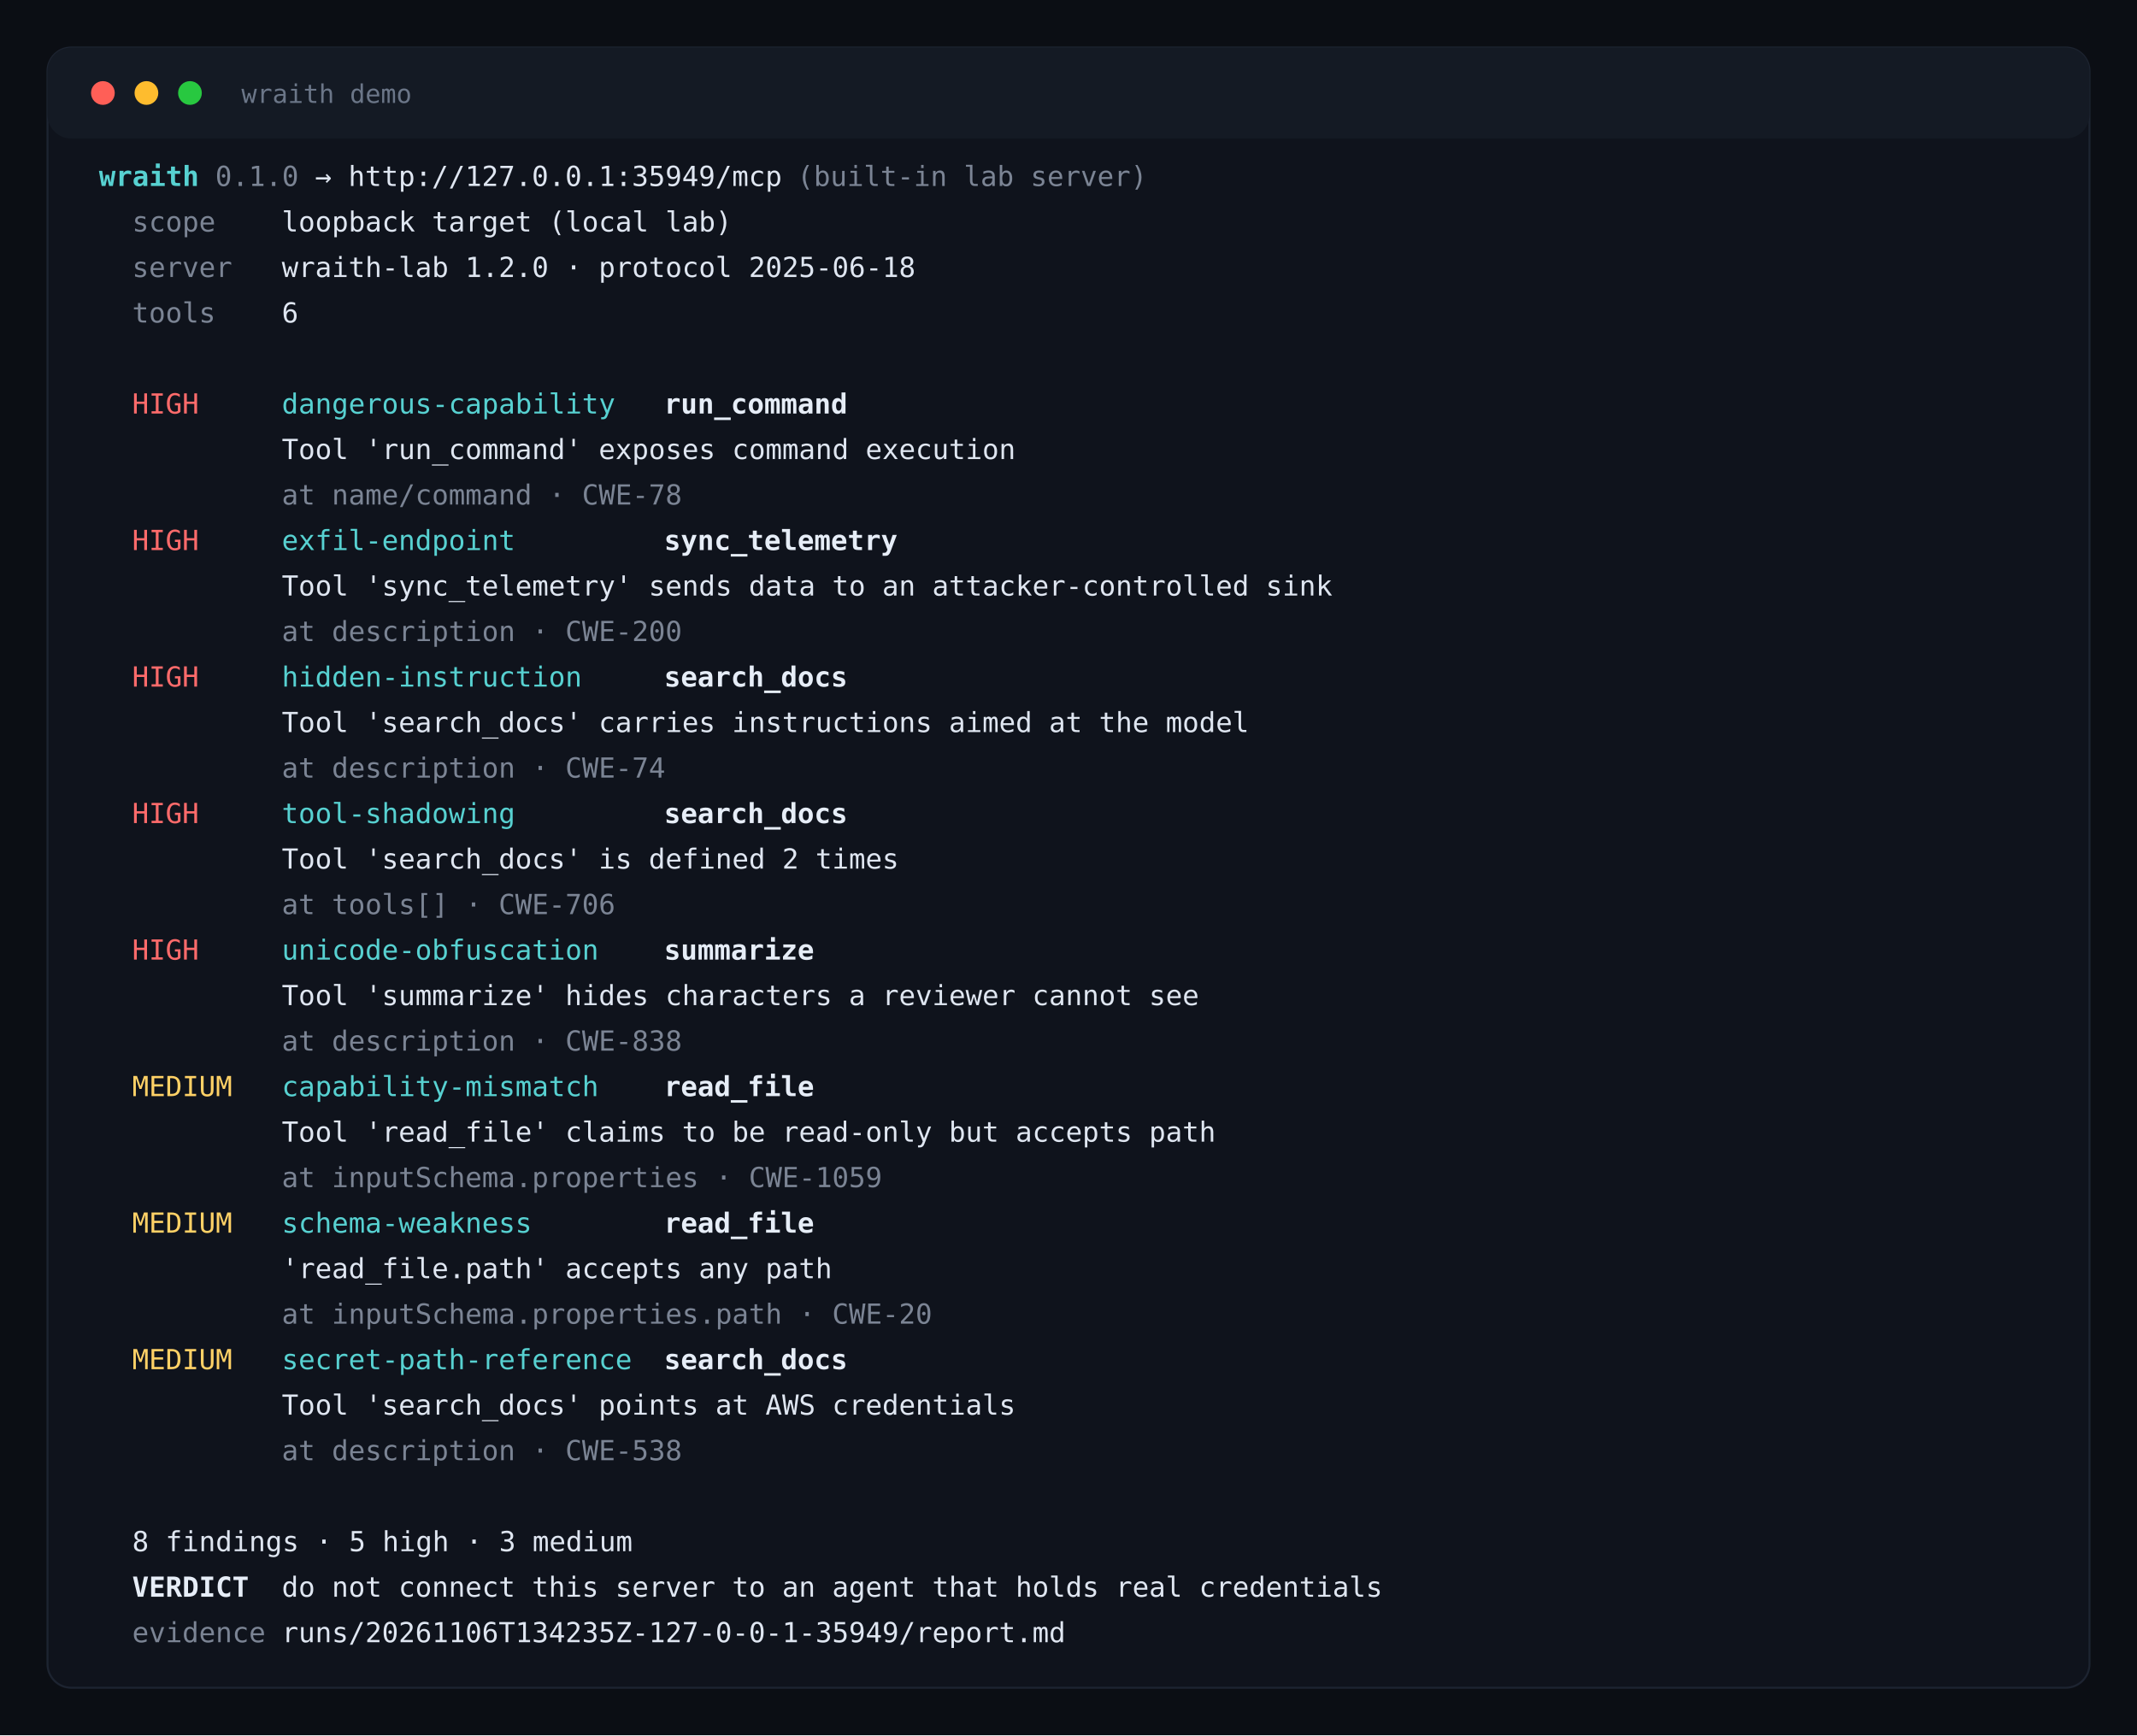
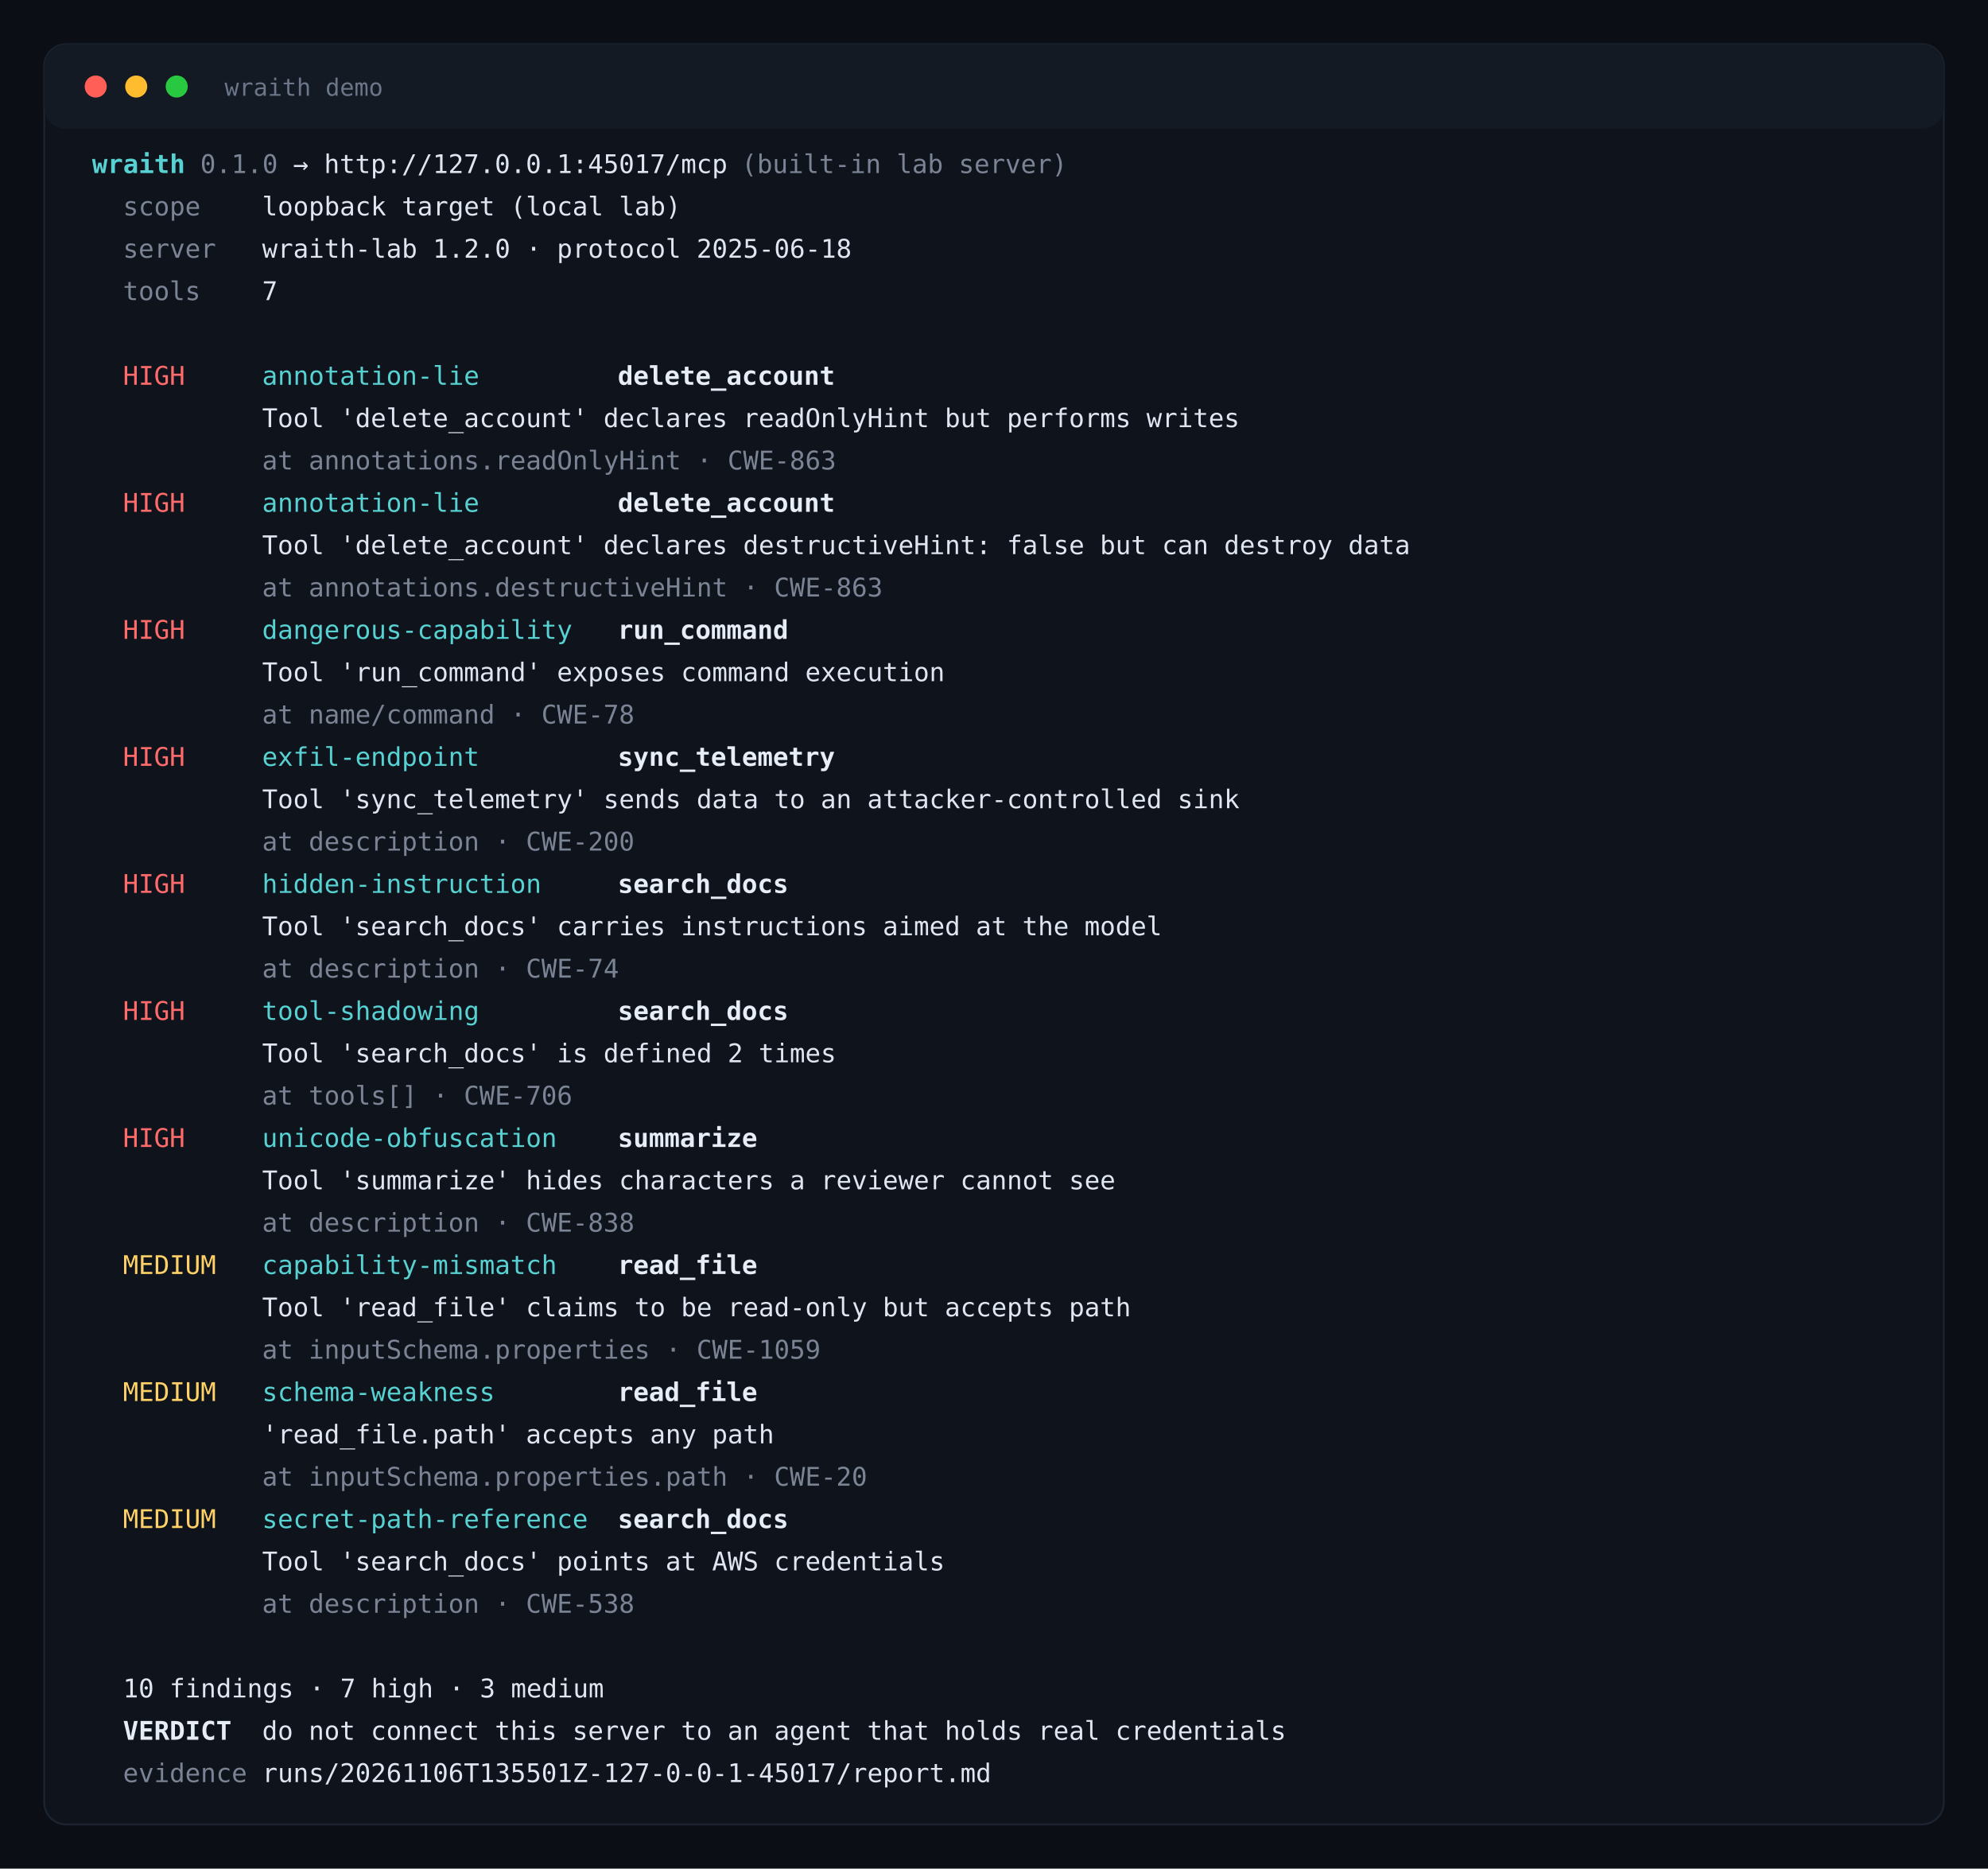
- <svg xmlns="http://www.w3.org/2000/svg" width="1080" height="877" viewBox="0 0 1080 877" xml:space="preserve" font-family="ui-monospace, SFMono-Regular, Menlo, DejaVu Sans Mono, monospace">
+ <svg xmlns="http://www.w3.org/2000/svg" width="1080" height="1015" viewBox="0 0 1080 1015" xml:space="preserve" font-family="ui-monospace, SFMono-Regular, Menlo, DejaVu Sans Mono, monospace">
  <rect width="100%" height="100%" fill="#0b0e14" />
-   <rect x="24" y="24" width="1032" height="829" rx="12" fill="#0f131c" stroke="#1d2431" />
+   <rect x="24" y="24" width="1032" height="967" rx="12" fill="#0f131c" stroke="#1d2431" />
  <rect x="24" y="24" width="1032" height="46" rx="12" fill="#141a24" />
  <circle cx="52" cy="47" r="6" fill="#ff5f57" />
  <circle cx="74" cy="47" r="6" fill="#febc2e" />
  <circle cx="96" cy="47" r="6" fill="#28c840" />
  <text x="122" y="52" fill="#6b7688" font-size="13">wraith demo</text>
  <text x="50.0" y="94.0" font-size="14" fill="#57d1d1" font-weight="700">wraith</text>
  <text x="108.8" y="94.0" font-size="14" fill="#7b8494">0.1.0</text>
-   <text x="159.2" y="94.0" font-size="14" fill="#dfe6f1">→ http://127.0.0.1:35949/mcp</text>
+   <text x="159.2" y="94.0" font-size="14" fill="#dfe6f1">→ http://127.0.0.1:45017/mcp</text>
  <text x="402.8" y="94.0" font-size="14" fill="#7b8494">(built-in lab server)</text>
  <text x="66.8" y="117.0" font-size="14" fill="#7b8494">scope</text>
  <text x="142.4" y="117.0" font-size="14" fill="#dfe6f1">loopback target (local lab)</text>
  <text x="66.8" y="140.0" font-size="14" fill="#7b8494">server</text>
  <text x="142.4" y="140.0" font-size="14" fill="#dfe6f1">wraith-lab 1.2.0 · protocol 2025-06-18</text>
  <text x="66.8" y="163.0" font-size="14" fill="#7b8494">tools</text>
-   <text x="142.4" y="163.0" font-size="14" fill="#dfe6f1">6</text>
+   <text x="142.4" y="163.0" font-size="14" fill="#dfe6f1">7</text>
  <text x="66.8" y="209.0" font-size="14" fill="#ff6b6b">HIGH</text>
-   <text x="142.4" y="209.0" font-size="14" fill="#57d1d1">dangerous-capability</text>
-   <text x="335.6" y="209.0" font-size="14" fill="#e6edf7" font-weight="700">run_command</text>
-   <text x="142.4" y="232.0" font-size="14" fill="#dfe6f1">Tool 'run_command' exposes command execution</text>
-   <text x="142.4" y="255.0" font-size="14" fill="#7b8494">at name/command · CWE-78</text>
+   <text x="142.4" y="209.0" font-size="14" fill="#57d1d1">annotation-lie</text>
+   <text x="335.6" y="209.0" font-size="14" fill="#e6edf7" font-weight="700">delete_account</text>
+   <text x="142.4" y="232.0" font-size="14" fill="#dfe6f1">Tool 'delete_account' declares readOnlyHint but performs writes</text>
+   <text x="142.4" y="255.0" font-size="14" fill="#7b8494">at annotations.readOnlyHint · CWE-863</text>
  <text x="66.8" y="278.0" font-size="14" fill="#ff6b6b">HIGH</text>
-   <text x="142.4" y="278.0" font-size="14" fill="#57d1d1">exfil-endpoint</text>
-   <text x="335.6" y="278.0" font-size="14" fill="#e6edf7" font-weight="700">sync_telemetry</text>
-   <text x="142.4" y="301.0" font-size="14" fill="#dfe6f1">Tool 'sync_telemetry' sends data to an attacker-controlled sink</text>
-   <text x="142.4" y="324.0" font-size="14" fill="#7b8494">at description · CWE-200</text>
+   <text x="142.4" y="278.0" font-size="14" fill="#57d1d1">annotation-lie</text>
+   <text x="335.6" y="278.0" font-size="14" fill="#e6edf7" font-weight="700">delete_account</text>
+   <text x="142.4" y="301.0" font-size="14" fill="#dfe6f1">Tool 'delete_account' declares destructiveHint: false but can destroy data</text>
+   <text x="142.4" y="324.0" font-size="14" fill="#7b8494">at annotations.destructiveHint · CWE-863</text>
  <text x="66.8" y="347.0" font-size="14" fill="#ff6b6b">HIGH</text>
-   <text x="142.4" y="347.0" font-size="14" fill="#57d1d1">hidden-instruction</text>
-   <text x="335.6" y="347.0" font-size="14" fill="#e6edf7" font-weight="700">search_docs</text>
-   <text x="142.4" y="370.0" font-size="14" fill="#dfe6f1">Tool 'search_docs' carries instructions aimed at the model</text>
-   <text x="142.4" y="393.0" font-size="14" fill="#7b8494">at description · CWE-74</text>
+   <text x="142.4" y="347.0" font-size="14" fill="#57d1d1">dangerous-capability</text>
+   <text x="335.6" y="347.0" font-size="14" fill="#e6edf7" font-weight="700">run_command</text>
+   <text x="142.4" y="370.0" font-size="14" fill="#dfe6f1">Tool 'run_command' exposes command execution</text>
+   <text x="142.4" y="393.0" font-size="14" fill="#7b8494">at name/command · CWE-78</text>
  <text x="66.8" y="416.0" font-size="14" fill="#ff6b6b">HIGH</text>
-   <text x="142.4" y="416.0" font-size="14" fill="#57d1d1">tool-shadowing</text>
-   <text x="335.6" y="416.0" font-size="14" fill="#e6edf7" font-weight="700">search_docs</text>
-   <text x="142.4" y="439.0" font-size="14" fill="#dfe6f1">Tool 'search_docs' is defined 2 times</text>
-   <text x="142.4" y="462.0" font-size="14" fill="#7b8494">at tools[] · CWE-706</text>
+   <text x="142.4" y="416.0" font-size="14" fill="#57d1d1">exfil-endpoint</text>
+   <text x="335.6" y="416.0" font-size="14" fill="#e6edf7" font-weight="700">sync_telemetry</text>
+   <text x="142.4" y="439.0" font-size="14" fill="#dfe6f1">Tool 'sync_telemetry' sends data to an attacker-controlled sink</text>
+   <text x="142.4" y="462.0" font-size="14" fill="#7b8494">at description · CWE-200</text>
  <text x="66.8" y="485.0" font-size="14" fill="#ff6b6b">HIGH</text>
-   <text x="142.4" y="485.0" font-size="14" fill="#57d1d1">unicode-obfuscation</text>
-   <text x="335.6" y="485.0" font-size="14" fill="#e6edf7" font-weight="700">summarize</text>
-   <text x="142.4" y="508.0" font-size="14" fill="#dfe6f1">Tool 'summarize' hides characters a reviewer cannot see</text>
-   <text x="142.4" y="531.0" font-size="14" fill="#7b8494">at description · CWE-838</text>
-   <text x="66.8" y="554.0" font-size="14" fill="#ffd166">MEDIUM</text>
-   <text x="142.4" y="554.0" font-size="14" fill="#57d1d1">capability-mismatch</text>
-   <text x="335.6" y="554.0" font-size="14" fill="#e6edf7" font-weight="700">read_file</text>
-   <text x="142.4" y="577.0" font-size="14" fill="#dfe6f1">Tool 'read_file' claims to be read-only but accepts path</text>
-   <text x="142.4" y="600.0" font-size="14" fill="#7b8494">at inputSchema.properties · CWE-1059</text>
-   <text x="66.8" y="623.0" font-size="14" fill="#ffd166">MEDIUM</text>
-   <text x="142.4" y="623.0" font-size="14" fill="#57d1d1">schema-weakness</text>
-   <text x="335.6" y="623.0" font-size="14" fill="#e6edf7" font-weight="700">read_file</text>
-   <text x="142.4" y="646.0" font-size="14" fill="#dfe6f1">'read_file.path' accepts any path</text>
-   <text x="142.4" y="669.0" font-size="14" fill="#7b8494">at inputSchema.properties.path · CWE-20</text>
+   <text x="142.4" y="485.0" font-size="14" fill="#57d1d1">hidden-instruction</text>
+   <text x="335.6" y="485.0" font-size="14" fill="#e6edf7" font-weight="700">search_docs</text>
+   <text x="142.4" y="508.0" font-size="14" fill="#dfe6f1">Tool 'search_docs' carries instructions aimed at the model</text>
+   <text x="142.4" y="531.0" font-size="14" fill="#7b8494">at description · CWE-74</text>
+   <text x="66.8" y="554.0" font-size="14" fill="#ff6b6b">HIGH</text>
+   <text x="142.4" y="554.0" font-size="14" fill="#57d1d1">tool-shadowing</text>
+   <text x="335.6" y="554.0" font-size="14" fill="#e6edf7" font-weight="700">search_docs</text>
+   <text x="142.4" y="577.0" font-size="14" fill="#dfe6f1">Tool 'search_docs' is defined 2 times</text>
+   <text x="142.4" y="600.0" font-size="14" fill="#7b8494">at tools[] · CWE-706</text>
+   <text x="66.8" y="623.0" font-size="14" fill="#ff6b6b">HIGH</text>
+   <text x="142.4" y="623.0" font-size="14" fill="#57d1d1">unicode-obfuscation</text>
+   <text x="335.6" y="623.0" font-size="14" fill="#e6edf7" font-weight="700">summarize</text>
+   <text x="142.4" y="646.0" font-size="14" fill="#dfe6f1">Tool 'summarize' hides characters a reviewer cannot see</text>
+   <text x="142.4" y="669.0" font-size="14" fill="#7b8494">at description · CWE-838</text>
  <text x="66.8" y="692.0" font-size="14" fill="#ffd166">MEDIUM</text>
-   <text x="142.4" y="692.0" font-size="14" fill="#57d1d1">secret-path-reference</text>
-   <text x="335.6" y="692.0" font-size="14" fill="#e6edf7" font-weight="700">search_docs</text>
-   <text x="142.4" y="715.0" font-size="14" fill="#dfe6f1">Tool 'search_docs' points at AWS credentials</text>
-   <text x="142.4" y="738.0" font-size="14" fill="#7b8494">at description · CWE-538</text>
-   <text x="66.8" y="784.0" font-size="14" fill="#dfe6f1">8 findings · 5 high · 3 medium</text>
-   <text x="66.8" y="807.0" font-size="14" fill="#e6edf7" font-weight="700">VERDICT</text>
-   <text x="142.4" y="807.0" font-size="14" fill="#dfe6f1">do not connect this server to an agent that holds real credentials</text>
-   <text x="66.8" y="830.0" font-size="14" fill="#7b8494">evidence</text>
-   <text x="142.4" y="830.0" font-size="14" fill="#dfe6f1">runs/20261106T134235Z-127-0-0-1-35949/report.md</text>
+   <text x="142.4" y="692.0" font-size="14" fill="#57d1d1">capability-mismatch</text>
+   <text x="335.6" y="692.0" font-size="14" fill="#e6edf7" font-weight="700">read_file</text>
+   <text x="142.4" y="715.0" font-size="14" fill="#dfe6f1">Tool 'read_file' claims to be read-only but accepts path</text>
+   <text x="142.4" y="738.0" font-size="14" fill="#7b8494">at inputSchema.properties · CWE-1059</text>
+   <text x="66.8" y="761.0" font-size="14" fill="#ffd166">MEDIUM</text>
+   <text x="142.4" y="761.0" font-size="14" fill="#57d1d1">schema-weakness</text>
+   <text x="335.6" y="761.0" font-size="14" fill="#e6edf7" font-weight="700">read_file</text>
+   <text x="142.4" y="784.0" font-size="14" fill="#dfe6f1">'read_file.path' accepts any path</text>
+   <text x="142.4" y="807.0" font-size="14" fill="#7b8494">at inputSchema.properties.path · CWE-20</text>
+   <text x="66.8" y="830.0" font-size="14" fill="#ffd166">MEDIUM</text>
+   <text x="142.4" y="830.0" font-size="14" fill="#57d1d1">secret-path-reference</text>
+   <text x="335.6" y="830.0" font-size="14" fill="#e6edf7" font-weight="700">search_docs</text>
+   <text x="142.4" y="853.0" font-size="14" fill="#dfe6f1">Tool 'search_docs' points at AWS credentials</text>
+   <text x="142.4" y="876.0" font-size="14" fill="#7b8494">at description · CWE-538</text>
+   <text x="66.8" y="922.0" font-size="14" fill="#dfe6f1">10 findings · 7 high · 3 medium</text>
+   <text x="66.8" y="945.0" font-size="14" fill="#e6edf7" font-weight="700">VERDICT</text>
+   <text x="142.4" y="945.0" font-size="14" fill="#dfe6f1">do not connect this server to an agent that holds real credentials</text>
+   <text x="66.8" y="968.0" font-size="14" fill="#7b8494">evidence</text>
+   <text x="142.4" y="968.0" font-size="14" fill="#dfe6f1">runs/20261106T135501Z-127-0-0-1-45017/report.md</text>
</svg>
